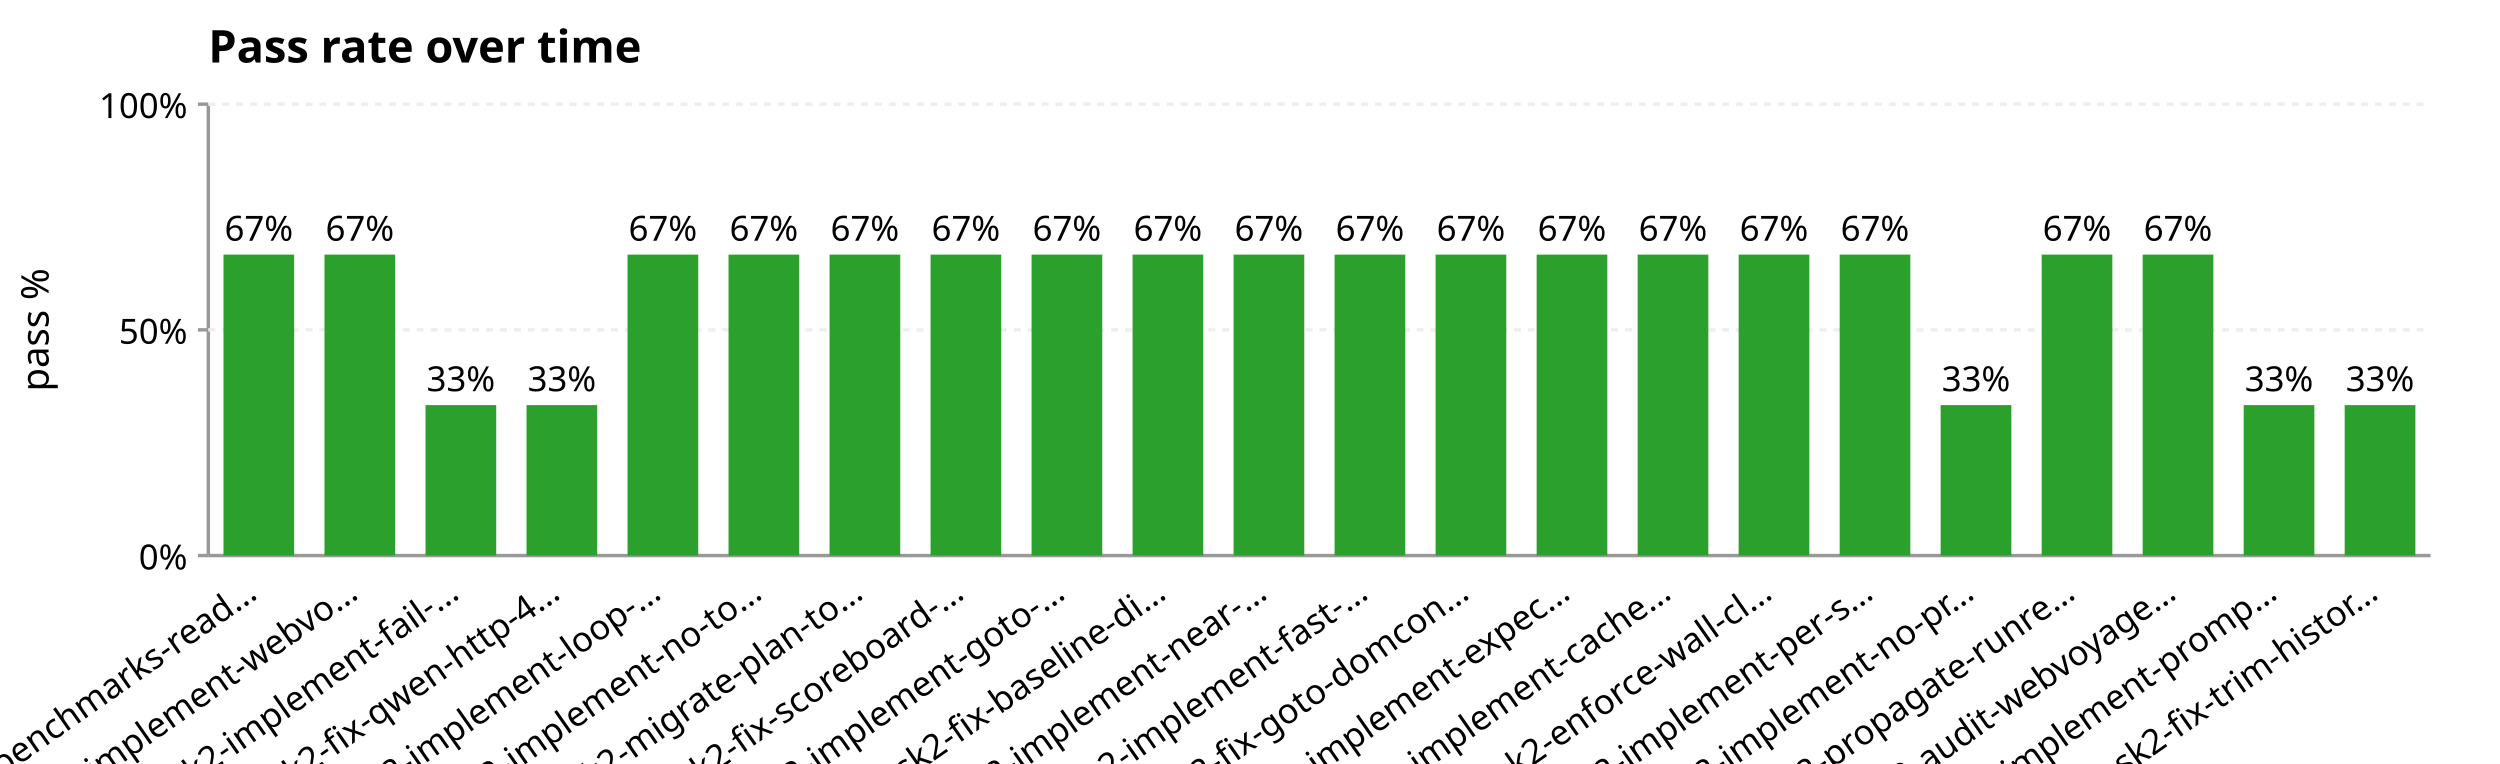
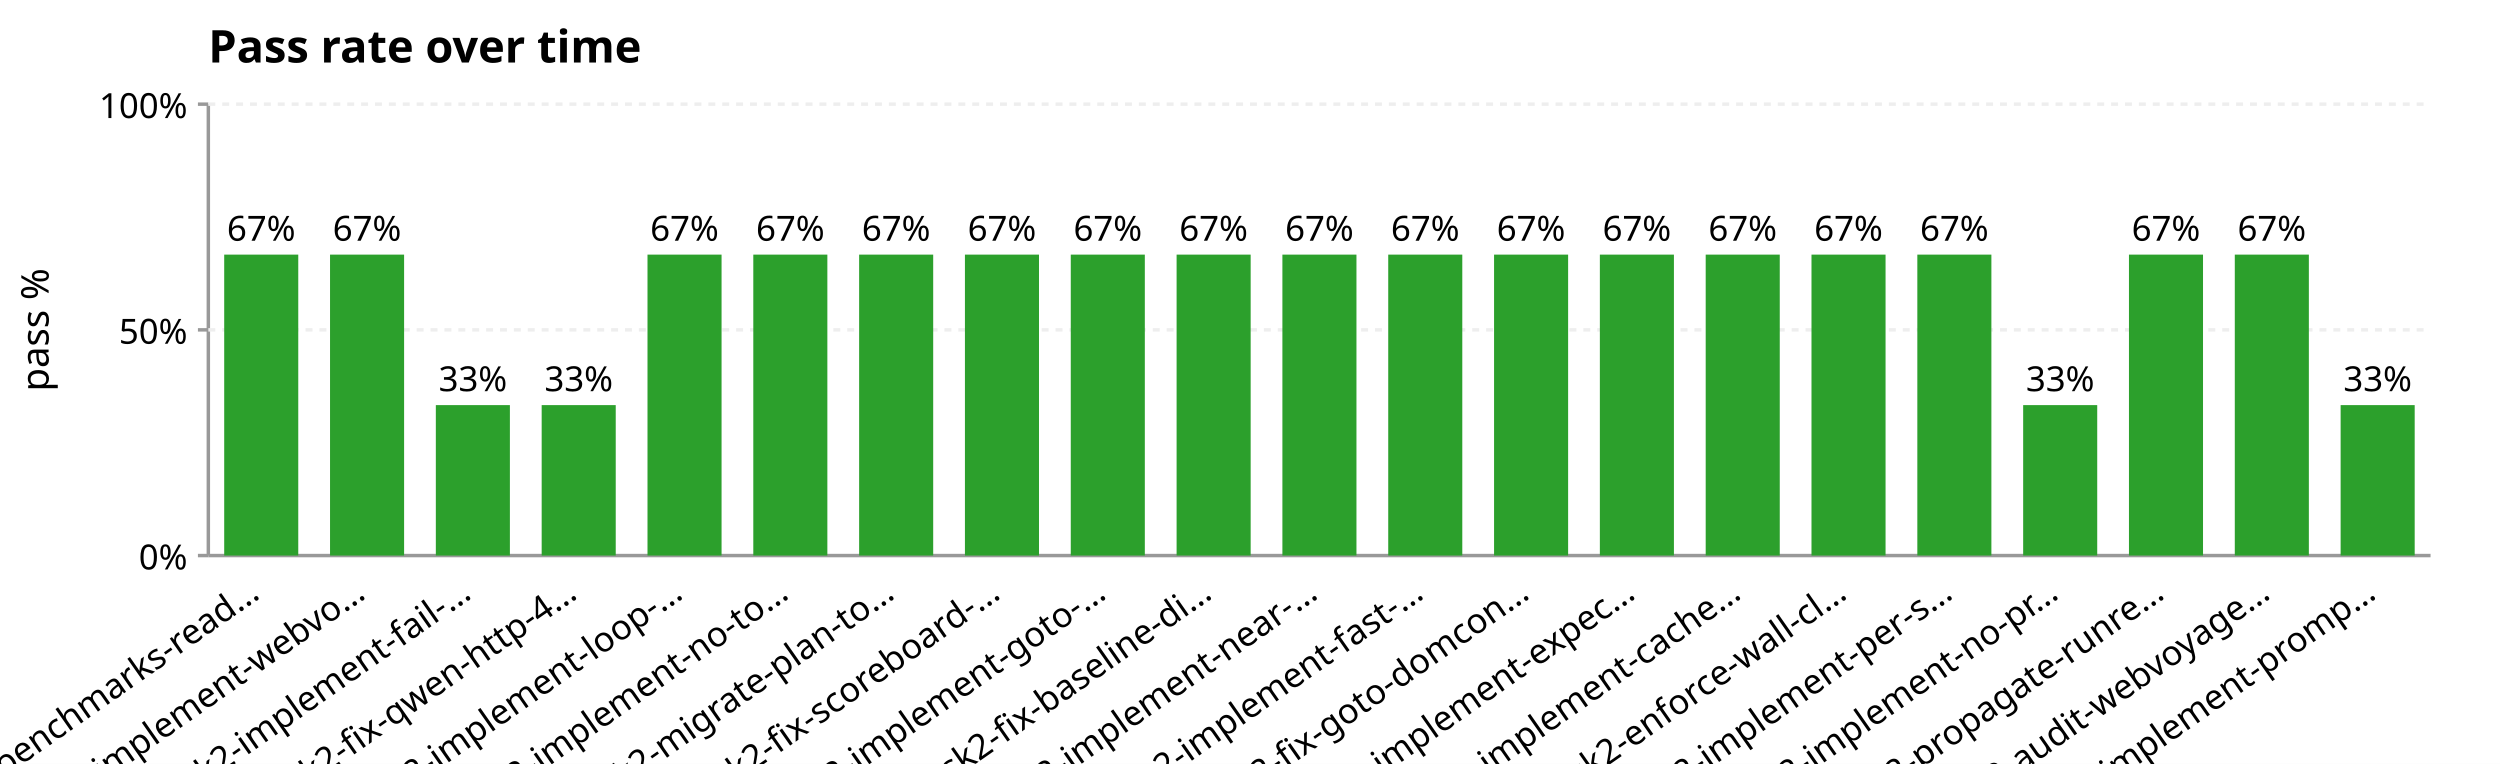
<svg xmlns="http://www.w3.org/2000/svg" viewBox="0 0 720 220" width="720" height="220" font-family="sans-serif">
  <rect width="100%" height="100%" fill="#fff" />
  <text x="60" y="18" font-size="13" font-weight="600">Pass rate over time</text>
  <line x1="60" y1="30" x2="60" y2="160" stroke="#999" />
  <line x1="60" y1="160" x2="700" y2="160" stroke="#999" />
  <line x1="57" y1="160.0" x2="60" y2="160.0" stroke="#999" />
  <text x="54" y="164.0" font-size="10" text-anchor="end" fill="#000">0%</text>
  <line x1="57" y1="95.0" x2="60" y2="95.0" stroke="#999" />
  <text x="54" y="99.0" font-size="10" text-anchor="end" fill="#000">50%</text>
  <line x1="60" y1="95.0" x2="700" y2="95.0" stroke="#eee" stroke-dasharray="2,2" />
  <line x1="57" y1="30.0" x2="60" y2="30.0" stroke="#999" />
  <text x="54" y="34.0" font-size="10" text-anchor="end" fill="#000">100%</text>
  <line x1="60" y1="30.0" x2="700" y2="30.0" stroke="#eee" stroke-dasharray="2,2" />
  <text x="14" y="95.0" font-size="11" fill="#000" transform="rotate(-90 14 95.0)" text-anchor="middle">pass %</text>
-   <rect x="64.36" y="73.33" width="20.36" height="86.67" fill="#2ca02c" />
-   <text x="74.55" y="69.33" font-size="10" text-anchor="middle" fill="#000">67%</text>
-   <text x="74.55" y="172" font-size="10" fill="#000" text-anchor="end" transform="rotate(-35 74.55 172)">task2-benchmarks-read…</text>
-   <rect x="93.45" y="73.33" width="20.36" height="86.67" fill="#2ca02c" />
-   <text x="103.64" y="69.33" font-size="10" text-anchor="middle" fill="#000">67%</text>
-   <text x="103.64" y="172" font-size="10" fill="#000" text-anchor="end" transform="rotate(-35 103.64 172)">task2-implement-webvo…</text>
-   <rect x="122.55" y="116.67" width="20.36" height="43.33" fill="#2ca02c" />
-   <text x="132.73" y="112.67" font-size="10" text-anchor="middle" fill="#000">33%</text>
-   <text x="132.73" y="172" font-size="10" fill="#000" text-anchor="end" transform="rotate(-35 132.73 172)">task2-implement-fail-…</text>
-   <rect x="151.64" y="116.67" width="20.36" height="43.33" fill="#2ca02c" />
-   <text x="161.82" y="112.67" font-size="10" text-anchor="middle" fill="#000">33%</text>
-   <text x="161.82" y="172" font-size="10" fill="#000" text-anchor="end" transform="rotate(-35 161.82 172)">task2-fix-qwen-http-4…</text>
-   <rect x="180.73" y="73.33" width="20.36" height="86.67" fill="#2ca02c" />
-   <text x="190.91" y="69.33" font-size="10" text-anchor="middle" fill="#000">67%</text>
-   <text x="190.91" y="172" font-size="10" fill="#000" text-anchor="end" transform="rotate(-35 190.91 172)">task2-implement-loop-…</text>
-   <rect x="209.82" y="73.33" width="20.36" height="86.67" fill="#2ca02c" />
-   <text x="220.00" y="69.33" font-size="10" text-anchor="middle" fill="#000">67%</text>
-   <text x="220.00" y="172" font-size="10" fill="#000" text-anchor="end" transform="rotate(-35 220.00 172)">task2-implement-no-to…</text>
-   <rect x="238.91" y="73.33" width="20.36" height="86.67" fill="#2ca02c" />
-   <text x="249.09" y="69.33" font-size="10" text-anchor="middle" fill="#000">67%</text>
-   <text x="249.09" y="172" font-size="10" fill="#000" text-anchor="end" transform="rotate(-35 249.09 172)">task2-migrate-plan-to…</text>
-   <rect x="268.00" y="73.33" width="20.36" height="86.67" fill="#2ca02c" />
-   <text x="278.18" y="69.33" font-size="10" text-anchor="middle" fill="#000">67%</text>
-   <text x="278.18" y="172" font-size="10" fill="#000" text-anchor="end" transform="rotate(-35 278.18 172)">task2-fix-scoreboard-…</text>
-   <rect x="297.09" y="73.33" width="20.36" height="86.67" fill="#2ca02c" />
-   <text x="307.27" y="69.33" font-size="10" text-anchor="middle" fill="#000">67%</text>
-   <text x="307.27" y="172" font-size="10" fill="#000" text-anchor="end" transform="rotate(-35 307.27 172)">task2-implement-goto-…</text>
-   <rect x="326.18" y="73.33" width="20.36" height="86.67" fill="#2ca02c" />
-   <text x="336.36" y="69.33" font-size="10" text-anchor="middle" fill="#000">67%</text>
-   <text x="336.36" y="172" font-size="10" fill="#000" text-anchor="end" transform="rotate(-35 336.36 172)">task2-fix-baseline-di…</text>
-   <rect x="355.27" y="73.33" width="20.36" height="86.67" fill="#2ca02c" />
-   <text x="365.45" y="69.33" font-size="10" text-anchor="middle" fill="#000">67%</text>
-   <text x="365.45" y="172" font-size="10" fill="#000" text-anchor="end" transform="rotate(-35 365.45 172)">task2-implement-near-…</text>
-   <rect x="384.36" y="73.33" width="20.36" height="86.67" fill="#2ca02c" />
-   <text x="394.55" y="69.33" font-size="10" text-anchor="middle" fill="#000">67%</text>
-   <text x="394.55" y="172" font-size="10" fill="#000" text-anchor="end" transform="rotate(-35 394.55 172)">task2-implement-fast-…</text>
-   <rect x="413.45" y="73.33" width="20.36" height="86.67" fill="#2ca02c" />
-   <text x="423.64" y="69.33" font-size="10" text-anchor="middle" fill="#000">67%</text>
-   <text x="423.64" y="172" font-size="10" fill="#000" text-anchor="end" transform="rotate(-35 423.64 172)">task2-fix-goto-domcon…</text>
-   <rect x="442.55" y="73.33" width="20.36" height="86.67" fill="#2ca02c" />
-   <text x="452.73" y="69.33" font-size="10" text-anchor="middle" fill="#000">67%</text>
-   <text x="452.73" y="172" font-size="10" fill="#000" text-anchor="end" transform="rotate(-35 452.73 172)">task2-implement-expec…</text>
-   <rect x="471.64" y="73.33" width="20.36" height="86.67" fill="#2ca02c" />
-   <text x="481.82" y="69.33" font-size="10" text-anchor="middle" fill="#000">67%</text>
-   <text x="481.82" y="172" font-size="10" fill="#000" text-anchor="end" transform="rotate(-35 481.82 172)">task2-implement-cache…</text>
-   <rect x="500.73" y="73.33" width="20.36" height="86.67" fill="#2ca02c" />
-   <text x="510.91" y="69.33" font-size="10" text-anchor="middle" fill="#000">67%</text>
-   <text x="510.91" y="172" font-size="10" fill="#000" text-anchor="end" transform="rotate(-35 510.91 172)">task2-enforce-wall-cl…</text>
-   <rect x="529.82" y="73.33" width="20.36" height="86.67" fill="#2ca02c" />
-   <text x="540.00" y="69.33" font-size="10" text-anchor="middle" fill="#000">67%</text>
-   <text x="540.00" y="172" font-size="10" fill="#000" text-anchor="end" transform="rotate(-35 540.00 172)">task2-implement-per-s…</text>
-   <rect x="558.91" y="116.67" width="20.36" height="43.33" fill="#2ca02c" />
-   <text x="569.09" y="112.67" font-size="10" text-anchor="middle" fill="#000">33%</text>
-   <text x="569.09" y="172" font-size="10" fill="#000" text-anchor="end" transform="rotate(-35 569.09 172)">task2-implement-no-pr…</text>
-   <rect x="588.00" y="73.33" width="20.36" height="86.67" fill="#2ca02c" />
-   <text x="598.18" y="69.33" font-size="10" text-anchor="middle" fill="#000">67%</text>
-   <text x="598.18" y="172" font-size="10" fill="#000" text-anchor="end" transform="rotate(-35 598.18 172)">task2-propagate-runre…</text>
-   <rect x="617.09" y="73.33" width="20.36" height="86.67" fill="#2ca02c" />
-   <text x="627.27" y="69.33" font-size="10" text-anchor="middle" fill="#000">67%</text>
-   <text x="627.27" y="172" font-size="10" fill="#000" text-anchor="end" transform="rotate(-35 627.27 172)">task2-audit-webvoyage…</text>
-   <rect x="646.18" y="116.67" width="20.36" height="43.33" fill="#2ca02c" />
-   <text x="656.36" y="112.67" font-size="10" text-anchor="middle" fill="#000">33%</text>
-   <text x="656.36" y="172" font-size="10" fill="#000" text-anchor="end" transform="rotate(-35 656.36 172)">task2-implement-promp…</text>
-   <rect x="675.27" y="116.67" width="20.36" height="43.33" fill="#2ca02c" />
-   <text x="685.45" y="112.67" font-size="10" text-anchor="middle" fill="#000">33%</text>
-   <text x="685.45" y="172" font-size="10" fill="#000" text-anchor="end" transform="rotate(-35 685.45 172)">task2-fix-trim-histor…</text>
+   <rect x="64.57" y="73.33" width="21.33" height="86.67" fill="#2ca02c" />
+   <text x="75.24" y="69.33" font-size="10" text-anchor="middle" fill="#000">67%</text>
+   <text x="75.24" y="172" font-size="10" fill="#000" text-anchor="end" transform="rotate(-35 75.24 172)">task2-benchmarks-read…</text>
+   <rect x="95.05" y="73.33" width="21.33" height="86.67" fill="#2ca02c" />
+   <text x="105.71" y="69.33" font-size="10" text-anchor="middle" fill="#000">67%</text>
+   <text x="105.71" y="172" font-size="10" fill="#000" text-anchor="end" transform="rotate(-35 105.71 172)">task2-implement-webvo…</text>
+   <rect x="125.52" y="116.67" width="21.33" height="43.33" fill="#2ca02c" />
+   <text x="136.19" y="112.67" font-size="10" text-anchor="middle" fill="#000">33%</text>
+   <text x="136.19" y="172" font-size="10" fill="#000" text-anchor="end" transform="rotate(-35 136.19 172)">task2-implement-fail-…</text>
+   <rect x="156.00" y="116.67" width="21.33" height="43.33" fill="#2ca02c" />
+   <text x="166.67" y="112.67" font-size="10" text-anchor="middle" fill="#000">33%</text>
+   <text x="166.67" y="172" font-size="10" fill="#000" text-anchor="end" transform="rotate(-35 166.67 172)">task2-fix-qwen-http-4…</text>
+   <rect x="186.48" y="73.33" width="21.33" height="86.67" fill="#2ca02c" />
+   <text x="197.14" y="69.33" font-size="10" text-anchor="middle" fill="#000">67%</text>
+   <text x="197.14" y="172" font-size="10" fill="#000" text-anchor="end" transform="rotate(-35 197.14 172)">task2-implement-loop-…</text>
+   <rect x="216.95" y="73.33" width="21.33" height="86.67" fill="#2ca02c" />
+   <text x="227.62" y="69.33" font-size="10" text-anchor="middle" fill="#000">67%</text>
+   <text x="227.62" y="172" font-size="10" fill="#000" text-anchor="end" transform="rotate(-35 227.62 172)">task2-implement-no-to…</text>
+   <rect x="247.43" y="73.33" width="21.33" height="86.67" fill="#2ca02c" />
+   <text x="258.10" y="69.33" font-size="10" text-anchor="middle" fill="#000">67%</text>
+   <text x="258.10" y="172" font-size="10" fill="#000" text-anchor="end" transform="rotate(-35 258.10 172)">task2-migrate-plan-to…</text>
+   <rect x="277.90" y="73.33" width="21.33" height="86.67" fill="#2ca02c" />
+   <text x="288.57" y="69.33" font-size="10" text-anchor="middle" fill="#000">67%</text>
+   <text x="288.57" y="172" font-size="10" fill="#000" text-anchor="end" transform="rotate(-35 288.57 172)">task2-fix-scoreboard-…</text>
+   <rect x="308.38" y="73.33" width="21.33" height="86.67" fill="#2ca02c" />
+   <text x="319.05" y="69.33" font-size="10" text-anchor="middle" fill="#000">67%</text>
+   <text x="319.05" y="172" font-size="10" fill="#000" text-anchor="end" transform="rotate(-35 319.05 172)">task2-implement-goto-…</text>
+   <rect x="338.86" y="73.33" width="21.33" height="86.67" fill="#2ca02c" />
+   <text x="349.52" y="69.33" font-size="10" text-anchor="middle" fill="#000">67%</text>
+   <text x="349.52" y="172" font-size="10" fill="#000" text-anchor="end" transform="rotate(-35 349.52 172)">task2-fix-baseline-di…</text>
+   <rect x="369.33" y="73.33" width="21.33" height="86.67" fill="#2ca02c" />
+   <text x="380.00" y="69.33" font-size="10" text-anchor="middle" fill="#000">67%</text>
+   <text x="380.00" y="172" font-size="10" fill="#000" text-anchor="end" transform="rotate(-35 380.00 172)">task2-implement-near-…</text>
+   <rect x="399.81" y="73.33" width="21.33" height="86.67" fill="#2ca02c" />
+   <text x="410.48" y="69.33" font-size="10" text-anchor="middle" fill="#000">67%</text>
+   <text x="410.48" y="172" font-size="10" fill="#000" text-anchor="end" transform="rotate(-35 410.48 172)">task2-implement-fast-…</text>
+   <rect x="430.29" y="73.33" width="21.33" height="86.67" fill="#2ca02c" />
+   <text x="440.95" y="69.33" font-size="10" text-anchor="middle" fill="#000">67%</text>
+   <text x="440.95" y="172" font-size="10" fill="#000" text-anchor="end" transform="rotate(-35 440.95 172)">task2-fix-goto-domcon…</text>
+   <rect x="460.76" y="73.33" width="21.33" height="86.67" fill="#2ca02c" />
+   <text x="471.43" y="69.33" font-size="10" text-anchor="middle" fill="#000">67%</text>
+   <text x="471.43" y="172" font-size="10" fill="#000" text-anchor="end" transform="rotate(-35 471.43 172)">task2-implement-expec…</text>
+   <rect x="491.24" y="73.33" width="21.33" height="86.67" fill="#2ca02c" />
+   <text x="501.90" y="69.33" font-size="10" text-anchor="middle" fill="#000">67%</text>
+   <text x="501.90" y="172" font-size="10" fill="#000" text-anchor="end" transform="rotate(-35 501.90 172)">task2-implement-cache…</text>
+   <rect x="521.71" y="73.33" width="21.33" height="86.67" fill="#2ca02c" />
+   <text x="532.38" y="69.33" font-size="10" text-anchor="middle" fill="#000">67%</text>
+   <text x="532.38" y="172" font-size="10" fill="#000" text-anchor="end" transform="rotate(-35 532.38 172)">task2-enforce-wall-cl…</text>
+   <rect x="552.19" y="73.33" width="21.33" height="86.67" fill="#2ca02c" />
+   <text x="562.86" y="69.33" font-size="10" text-anchor="middle" fill="#000">67%</text>
+   <text x="562.86" y="172" font-size="10" fill="#000" text-anchor="end" transform="rotate(-35 562.86 172)">task2-implement-per-s…</text>
+   <rect x="582.67" y="116.67" width="21.33" height="43.33" fill="#2ca02c" />
+   <text x="593.33" y="112.67" font-size="10" text-anchor="middle" fill="#000">33%</text>
+   <text x="593.33" y="172" font-size="10" fill="#000" text-anchor="end" transform="rotate(-35 593.33 172)">task2-implement-no-pr…</text>
+   <rect x="613.14" y="73.33" width="21.33" height="86.67" fill="#2ca02c" />
+   <text x="623.81" y="69.33" font-size="10" text-anchor="middle" fill="#000">67%</text>
+   <text x="623.81" y="172" font-size="10" fill="#000" text-anchor="end" transform="rotate(-35 623.81 172)">task2-propagate-runre…</text>
+   <rect x="643.62" y="73.33" width="21.33" height="86.67" fill="#2ca02c" />
+   <text x="654.29" y="69.33" font-size="10" text-anchor="middle" fill="#000">67%</text>
+   <text x="654.29" y="172" font-size="10" fill="#000" text-anchor="end" transform="rotate(-35 654.29 172)">task2-audit-webvoyage…</text>
+   <rect x="674.10" y="116.67" width="21.33" height="43.33" fill="#2ca02c" />
+   <text x="684.76" y="112.67" font-size="10" text-anchor="middle" fill="#000">33%</text>
+   <text x="684.76" y="172" font-size="10" fill="#000" text-anchor="end" transform="rotate(-35 684.76 172)">task2-implement-promp…</text>
</svg>
